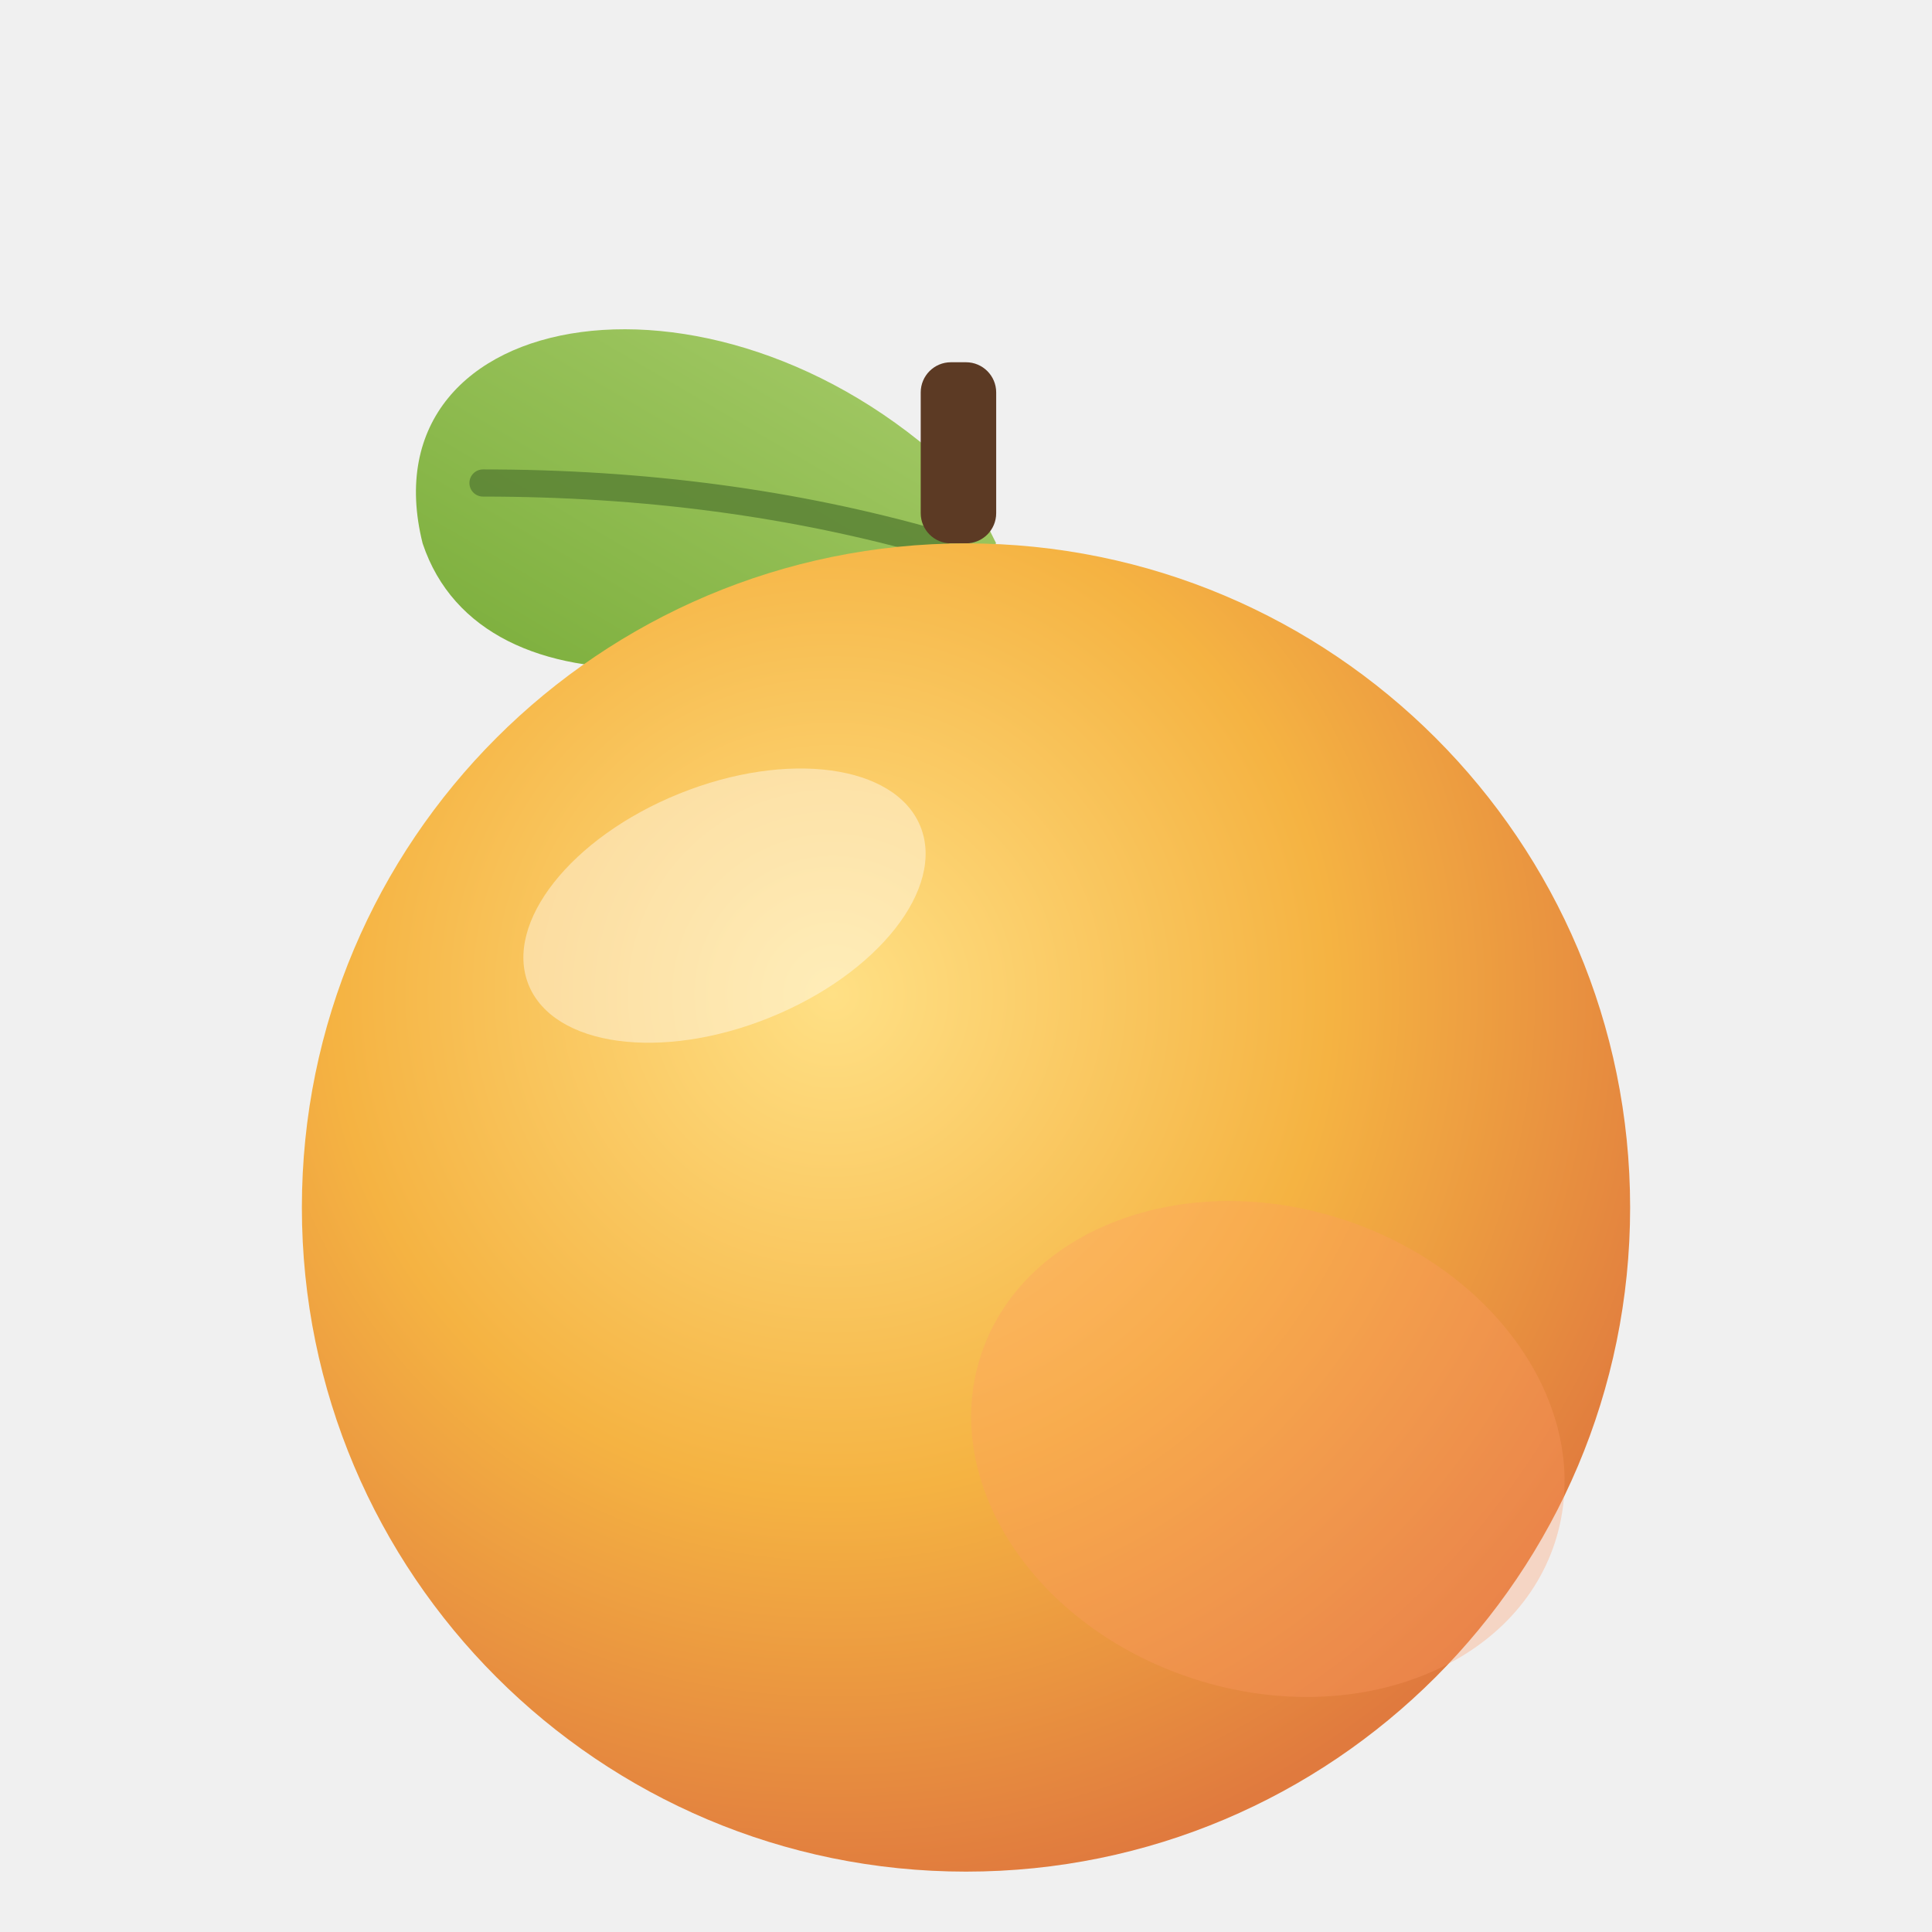
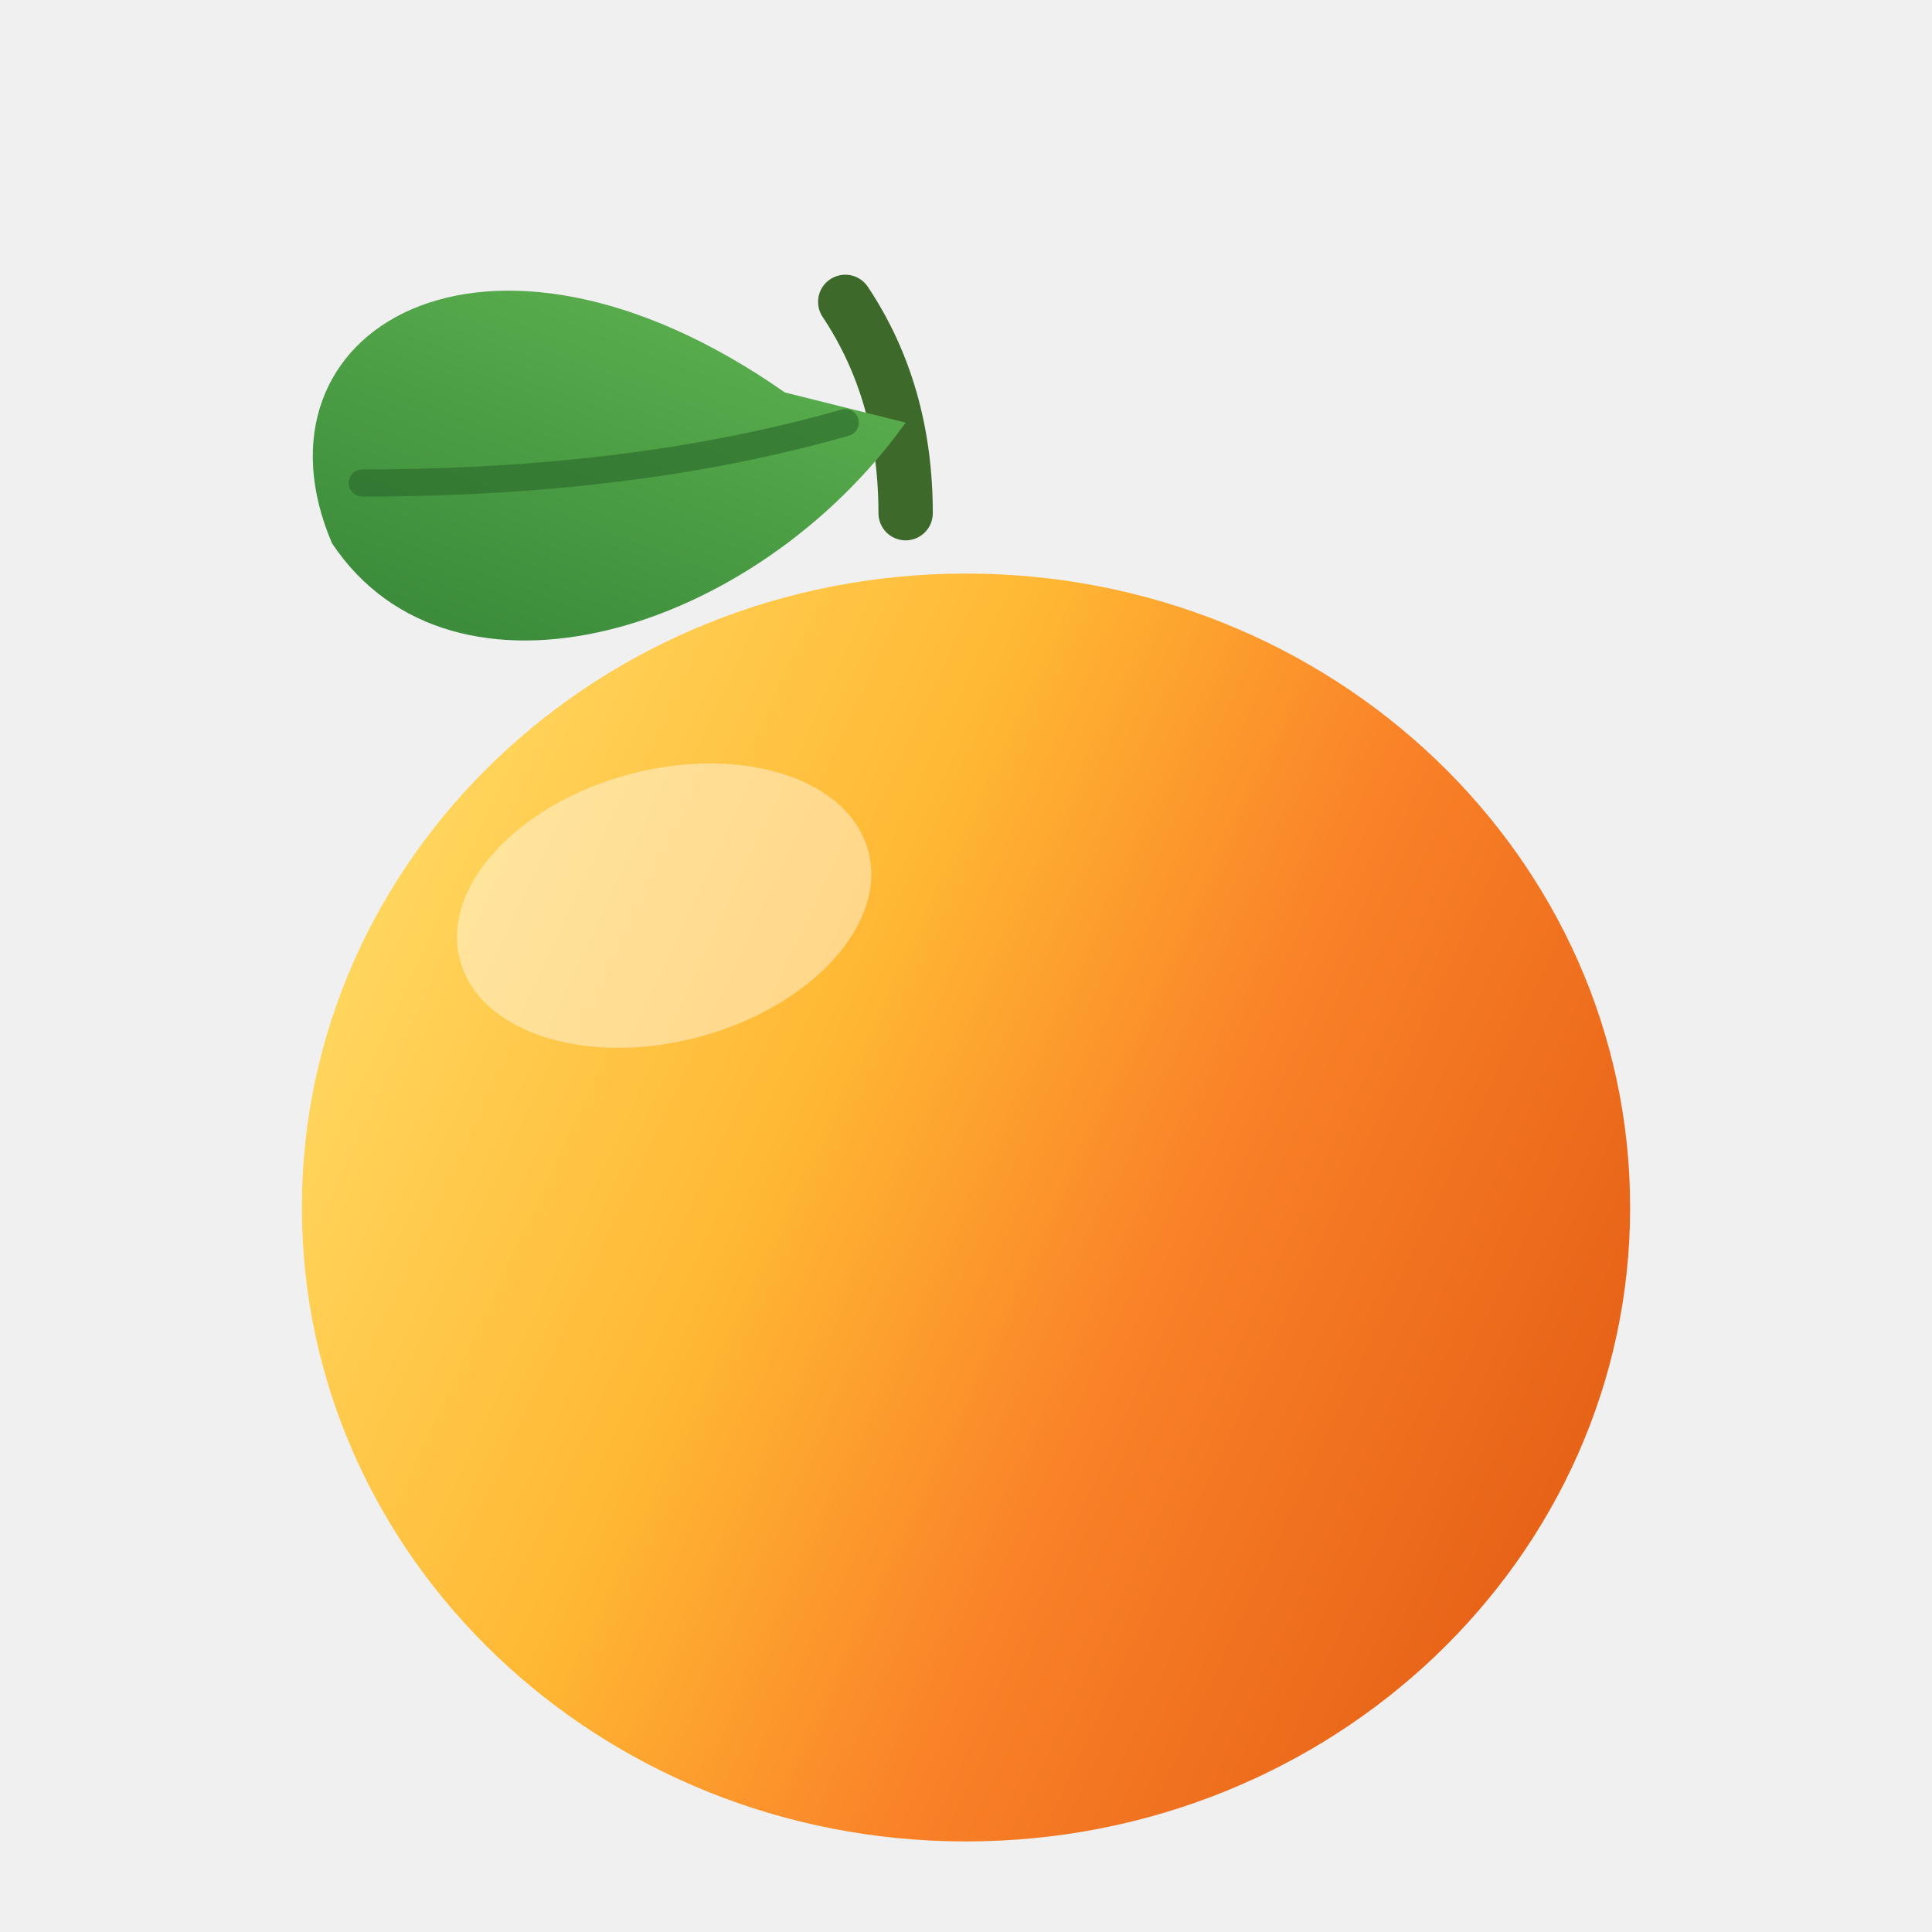
<svg xmlns="http://www.w3.org/2000/svg" viewBox="0 0 64 64">
  <defs>
-     <radialGradient id="mng-fruit" cx="40%" cy="34%" r="68%">
-       <stop offset="0%" stop-color="#FFE085" />
-       <stop offset="55%" stop-color="#F5B342" />
-       <stop offset="100%" stop-color="#E07A3E" />
-     </radialGradient>
-     <linearGradient id="mng-leaf" x1="0" y1="100%" x2="100%" y2="0">
-       <stop offset="0%" stop-color="#7AAD3A" />
-       <stop offset="100%" stop-color="#A8CD6B" />
+     <linearGradient id="mng-fruit" x1="0.05" y1="0.3" x2="0.95" y2="0.7">
+       <stop offset="0%" stop-color="#FFD55C" />
+       <stop offset="35%" stop-color="#FFB833" />
+       <stop offset="65%" stop-color="#FA8228" />
+       <stop offset="100%" stop-color="#E76318" />
+     </linearGradient>
+     <linearGradient id="mng-leaf" x1="0.2" y1="1" x2="0.85" y2="0">
+       <stop offset="0%" stop-color="#3A8A3A" />
+       <stop offset="100%" stop-color="#5FB350" />
    </linearGradient>
  </defs>
-   <path d="M 32 16 C 24 8, 12 10, 14 18 C 16 24, 26 23, 33 18 Z" fill="url(#mng-leaf)" />
-   <path d="M 16 16 Q 24 16, 31 18" stroke="#5A8235" stroke-width="0.9" fill="none" stroke-linecap="round" opacity="0.85" />
-   <rect x="30.5" y="12" width="2.5" height="6" rx="1" fill="#5C3A24" />
-   <circle cx="32" cy="40" r="22" fill="url(#mng-fruit)" />
-   <ellipse cx="42" cy="48" rx="10" ry="8" fill="#FF9966" opacity="0.32" transform="rotate(18 42 48)" />
-   <ellipse cx="24" cy="30" rx="7" ry="4" fill="#FFFFFF" opacity="0.42" transform="rotate(-22 24 30)" />
+   <path d="M 30 17 Q 30 13 28 10" stroke="#3D6A2A" stroke-width="1.8" fill="none" stroke-linecap="round" />
+   <path d="M 26 13 C 16 6, 8 11, 11 18 C 15 24, 25 21, 30 14 Z" fill="url(#mng-leaf)" />
+   <path d="M 12 16 Q 21 16, 28 14" stroke="#2D6E2D" stroke-width="0.9" fill="none" stroke-linecap="round" opacity="0.7" />
+   <ellipse cx="32" cy="40" rx="22" ry="21" fill="url(#mng-fruit)" />
+   <ellipse cx="22" cy="30" rx="7" ry="4.5" fill="#FFFFFF" opacity="0.42" transform="rotate(-15 22 30)" />
</svg>
